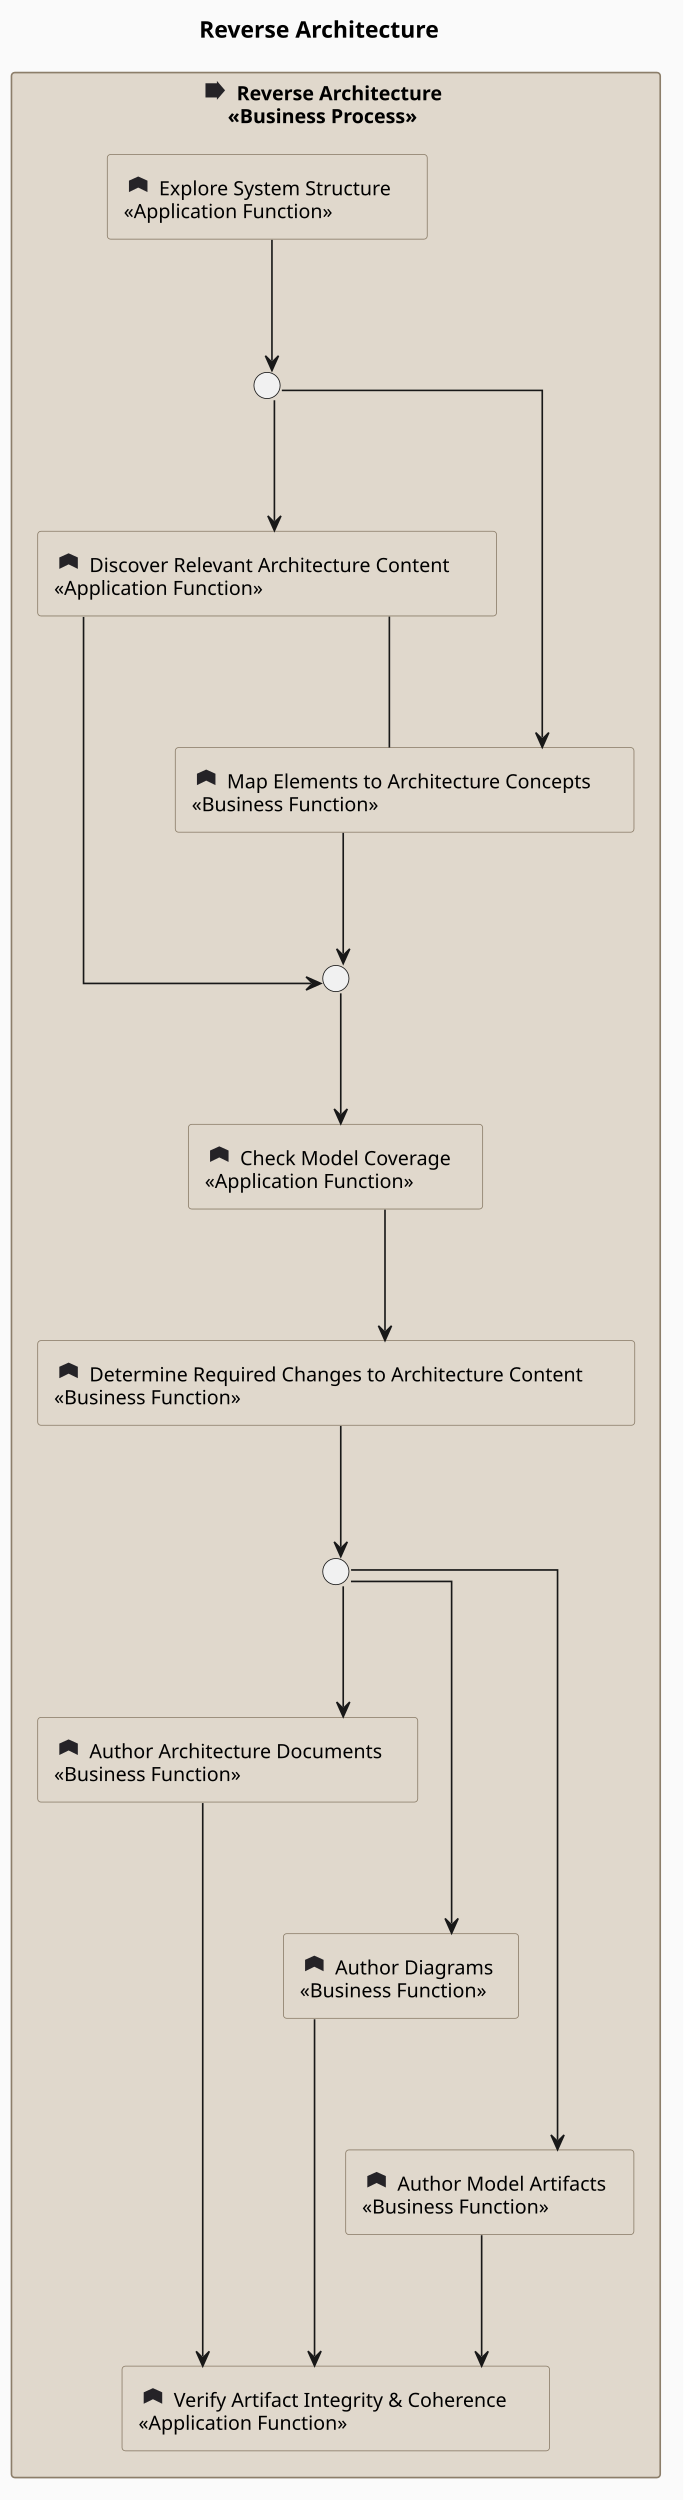
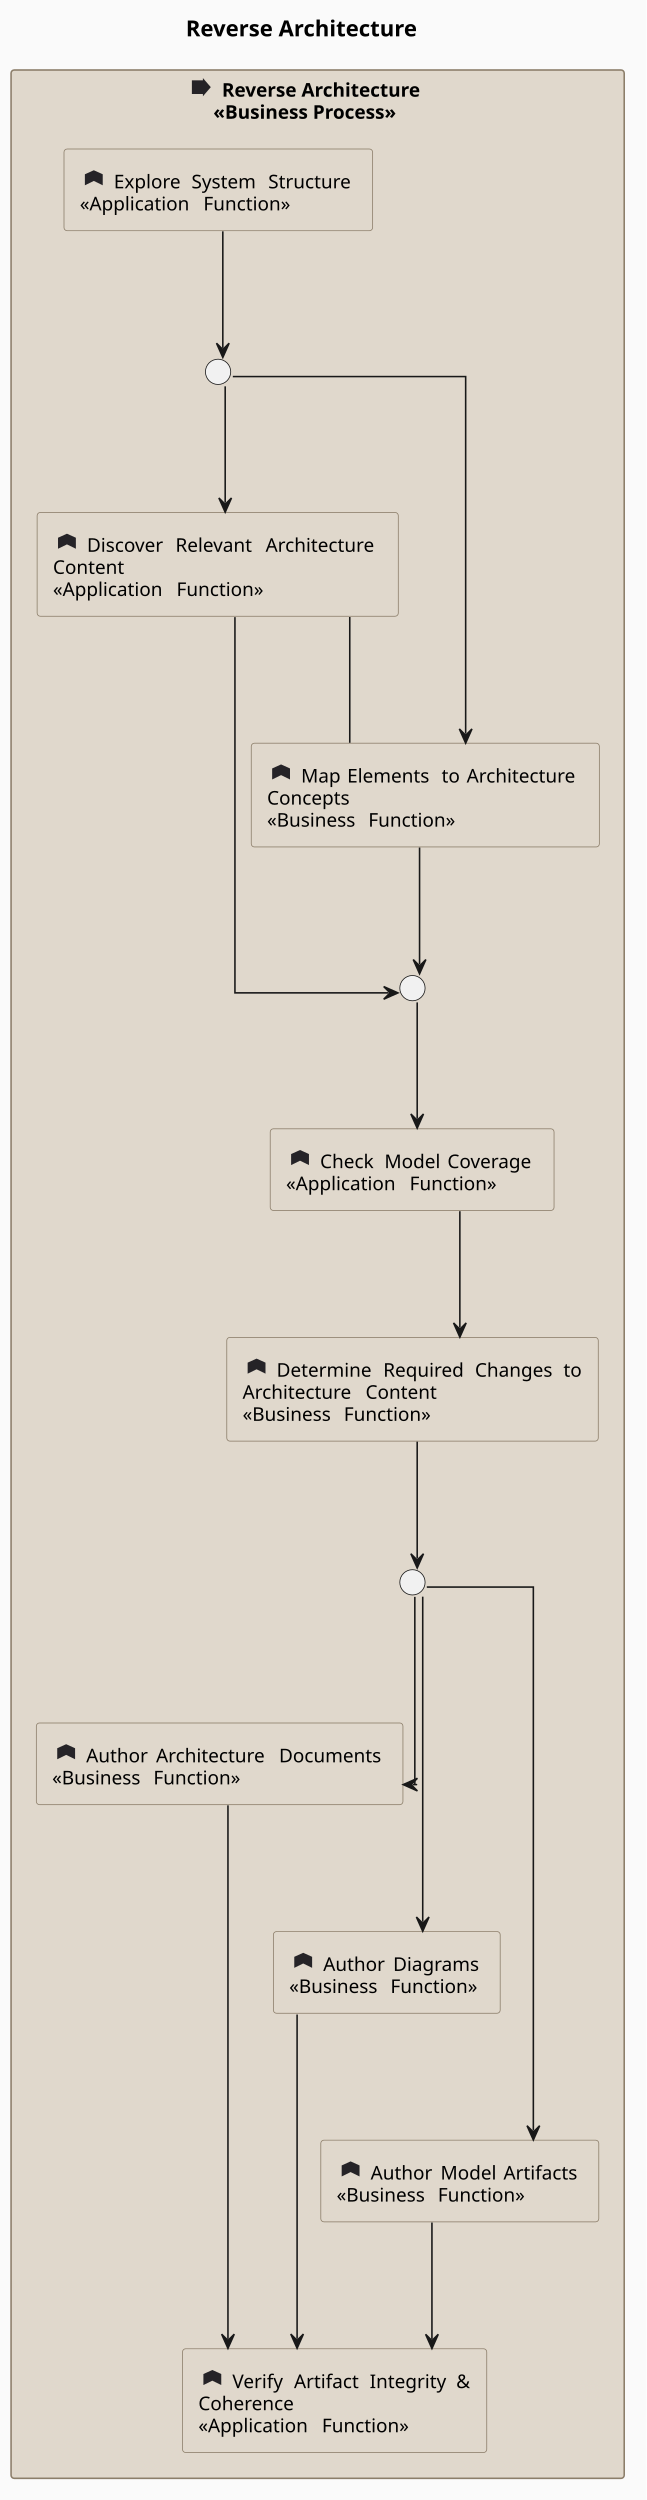
- <svg xmlns="http://www.w3.org/2000/svg" contentStyleType="text/css" data-diagram-type="DESCRIPTION" height="1526px" preserveAspectRatio="none" style="width:417px;height:1526px;background:#FAFAFA;" version="1.1" viewBox="0 0 417 1526" width="417px" zoomAndPan="magnify">
+ <svg xmlns="http://www.w3.org/2000/svg" contentStyleType="text/css" data-diagram-type="DESCRIPTION" height="1582px" preserveAspectRatio="none" style="width:409px;height:1582px;background:#FAFAFA;" version="1.1" viewBox="0 0 409 1582" width="409px" zoomAndPan="magnify">
  <defs />
  <g>
-     <rect fill="#FAFAFA" height="1526" style="stroke:none;stroke-width:1;" width="417" x="0" y="0" />
-     <g class="title" data-source-line="62">
-       <text fill="#000000" font-family="sans-serif" font-size="14" font-weight="700" lengthAdjust="spacing" textLength="166.852" x="121.574" y="22.995">Reverse Architecture</text>
-     </g>
-     <g class="cluster" data-qualified-name="PRC_CYgU64" data-source-line="64" id="ent0002">
-       <rect fill="#E0D8CC" height="1468" rx="2" ry="2" style="stroke:#8C7E6A;stroke-width:1;" width="396" x="7" y="44.297" />
-       <path d="M125.422,50.838 L132.4,50.838 L132.4,49.398 L137.385,55.158 L132.4,60.918 L132.4,59.478 L125.422,59.478" fill="#252327" style="stroke:none;stroke-width:1;" />
-       <text fill="#000000" font-family="sans-serif" font-size="12" font-weight="700" lengthAdjust="spacing" textLength="143.016" x="144.443" y="61.19">Reverse Architecture</text>
-       <text fill="#000000" font-family="sans-serif" font-size="12" font-weight="700" lengthAdjust="spacing" textLength="132.088" x="138.956" y="75.159">«Business Process»</text>
-     </g>
-     <g class="entity" data-qualified-name="PRC_CYgU64.FNC_NGjUCa" data-source-line="65" id="ent0003">
-       <rect fill="#E0D8CC" height="51.692" rx="2" ry="2" style="stroke:#8C7E6A;stroke-width:0.5;" width="260.936" x="74.5" y="1444.297" />
-       <path d="M87.712,1467.257 L87.712,1460.278 L93.362,1457.731 L99.011,1460.278 L99.011,1467.257 L93.362,1464.488" fill="#252327" style="stroke:none;stroke-width:0.5;" />
-       <text fill="#000000" font-family="sans-serif" font-size="12" lengthAdjust="spacing" textLength="219.398" x="106.037" y="1469.19">Verify Artifact Integrity &amp; Coherence</text>
-       <text fill="#000000" font-family="sans-serif" font-size="12" lengthAdjust="spacing" textLength="137.244" x="84.5" y="1483.159">«Application Function»</text>
-     </g>
-     <g class="entity" data-qualified-name="PRC_CYgU64.FNC_SXt2mM" data-source-line="66" id="ent0004">
-       <rect fill="#E0D8CC" height="51.692" rx="2" ry="2" style="stroke:#8C7E6A;stroke-width:0.5;" width="179.602" x="115" y="686.297" />
-       <path d="M128.212,709.257 L128.212,702.278 L133.862,699.731 L139.511,702.278 L139.511,709.257 L133.862,706.488" fill="#252327" style="stroke:none;stroke-width:0.5;" />
-       <text fill="#000000" font-family="sans-serif" font-size="12" lengthAdjust="spacing" textLength="138.065" x="146.537" y="711.19">Check Model Coverage</text>
-       <text fill="#000000" font-family="sans-serif" font-size="12" lengthAdjust="spacing" textLength="137.244" x="125" y="725.159">«Application Function»</text>
-     </g>
-     <g class="entity" data-qualified-name="PRC_CYgU64.FNC_erPw5B" data-source-line="67" id="ent0005">
-       <rect fill="#E0D8CC" height="51.692" rx="2" ry="2" style="stroke:#8C7E6A;stroke-width:0.5;" width="195.293" x="65.5" y="94.297" />
-       <path d="M78.712,117.257 L78.712,110.278 L84.362,107.731 L90.011,110.278 L90.011,117.257 L84.362,114.488" fill="#252327" style="stroke:none;stroke-width:0.5;" />
-       <text fill="#000000" font-family="sans-serif" font-size="12" lengthAdjust="spacing" textLength="153.756" x="97.037" y="119.19">Explore System Structure</text>
-       <text fill="#000000" font-family="sans-serif" font-size="12" lengthAdjust="spacing" textLength="137.244" x="75.5" y="133.159">«Application Function»</text>
-     </g>
-     <g class="entity" data-qualified-name="PRC_CYgU64.FNC_lLdx12" data-source-line="68" id="ent0006">
-       <rect fill="#E0D8CC" height="51.692" rx="2" ry="2" style="stroke:#8C7E6A;stroke-width:0.5;" width="280.084" x="23" y="324.297" />
-       <path d="M36.212,347.257 L36.212,340.278 L41.861,337.731 L47.511,340.278 L47.511,347.257 L41.861,344.488" fill="#252327" style="stroke:none;stroke-width:0.5;" />
-       <text fill="#000000" font-family="sans-serif" font-size="12" lengthAdjust="spacing" textLength="238.547" x="54.538" y="349.19">Discover Relevant Architecture Content</text>
-       <text fill="#000000" font-family="sans-serif" font-size="12" lengthAdjust="spacing" textLength="137.244" x="33" y="363.159">«Application Function»</text>
-     </g>
-     <g class="entity" data-qualified-name="PRC_CYgU64.FNC_oRz6Qe" data-source-line="69" id="ent0007">
-       <rect fill="#E0D8CC" height="51.692" rx="2" ry="2" style="stroke:#8C7E6A;stroke-width:0.5;" width="279.973" x="107" y="456.297" />
-       <path d="M120.212,479.257 L120.212,472.278 L125.862,469.731 L131.511,472.278 L131.511,479.257 L125.862,476.488" fill="#252327" style="stroke:none;stroke-width:0.5;" />
-       <text fill="#000000" font-family="sans-serif" font-size="12" lengthAdjust="spacing" textLength="238.435" x="138.537" y="481.19">Map Elements to Architecture Concepts</text>
-       <text fill="#000000" font-family="sans-serif" font-size="12" lengthAdjust="spacing" textLength="123.111" x="117" y="495.159">«Business Function»</text>
-     </g>
-     <g class="entity" data-qualified-name="PRC_CYgU64.FNC_rkx32U" data-source-line="70" id="ent0008">
-       <rect fill="#E0D8CC" height="51.692" rx="2" ry="2" style="stroke:#8C7E6A;stroke-width:0.5;" width="364.436" x="23" y="818.297" />
-       <path d="M36.212,841.257 L36.212,834.278 L41.861,831.731 L47.511,834.278 L47.511,841.257 L41.861,838.488" fill="#252327" style="stroke:none;stroke-width:0.5;" />
-       <text fill="#000000" font-family="sans-serif" font-size="12" lengthAdjust="spacing" textLength="322.898" x="54.538" y="843.19">Determine Required Changes to Architecture Content</text>
-       <text fill="#000000" font-family="sans-serif" font-size="12" lengthAdjust="spacing" textLength="123.111" x="33" y="857.159">«Business Function»</text>
-     </g>
-     <g class="entity" data-qualified-name="PRC_CYgU64.FNC_saMRQ0" data-source-line="71" id="ent0009">
-       <rect fill="#E0D8CC" height="51.692" rx="2" ry="2" style="stroke:#8C7E6A;stroke-width:0.5;" width="231.979" x="23" y="1048.297" />
-       <path d="M36.212,1071.257 L36.212,1064.278 L41.861,1061.731 L47.511,1064.278 L47.511,1071.257 L41.861,1068.488" fill="#252327" style="stroke:none;stroke-width:0.5;" />
-       <text fill="#000000" font-family="sans-serif" font-size="12" lengthAdjust="spacing" textLength="190.441" x="54.538" y="1073.19">Author Architecture Documents</text>
-       <text fill="#000000" font-family="sans-serif" font-size="12" lengthAdjust="spacing" textLength="123.111" x="33" y="1087.159">«Business Function»</text>
-     </g>
-     <g class="entity" data-qualified-name="PRC_CYgU64.FNC_uzJGYp" data-source-line="72" id="ent0010">
-       <rect fill="#E0D8CC" height="51.692" rx="2" ry="2" style="stroke:#8C7E6A;stroke-width:0.5;" width="143.526" x="173" y="1180.297" />
-       <path d="M186.212,1203.257 L186.212,1196.278 L191.862,1193.731 L197.511,1196.278 L197.511,1203.257 L191.862,1200.488" fill="#252327" style="stroke:none;stroke-width:0.5;" />
-       <text fill="#000000" font-family="sans-serif" font-size="12" lengthAdjust="spacing" textLength="101.988" x="204.537" y="1205.19">Author Diagrams</text>
-       <text fill="#000000" font-family="sans-serif" font-size="12" lengthAdjust="spacing" textLength="123.111" x="183" y="1219.159">«Business Function»</text>
-     </g>
-     <g class="entity" data-qualified-name="PRC_CYgU64.FNC_yuFXVJ" data-source-line="73" id="ent0011">
-       <rect fill="#E0D8CC" height="51.692" rx="2" ry="2" style="stroke:#8C7E6A;stroke-width:0.5;" width="175.911" x="211" y="1312.297" />
-       <path d="M224.212,1335.257 L224.212,1328.278 L229.862,1325.731 L235.511,1328.278 L235.511,1335.257 L229.862,1332.488" fill="#252327" style="stroke:none;stroke-width:0.5;" />
-       <text fill="#000000" font-family="sans-serif" font-size="12" lengthAdjust="spacing" textLength="134.373" x="242.537" y="1337.19">Author Model Artifacts</text>
-       <text fill="#000000" font-family="sans-serif" font-size="12" lengthAdjust="spacing" textLength="123.111" x="221" y="1351.159">«Business Function»</text>
-     </g>
-     <g class="entity" data-qualified-name="PRC_CYgU64.JNA_Ps7rVy" data-source-line="74" id="ent0012">
-       <ellipse cx="205" cy="597.297" fill="#F1F1F1" rx="8" ry="8" style="stroke:#181818;stroke-width:0.5;" />
-     </g>
-     <g class="entity" data-qualified-name="PRC_CYgU64.JNA_zGOowi" data-source-line="75" id="ent0013">
-       <ellipse cx="163" cy="235.297" fill="#F1F1F1" rx="8" ry="8" style="stroke:#181818;stroke-width:0.5;" />
-     </g>
-     <g class="entity" data-qualified-name="PRC_CYgU64.JNO_chqH1_" data-source-line="76" id="ent0014">
-       <ellipse cx="205" cy="959.297" fill="#F1F1F1" rx="8" ry="8" style="stroke:#181818;stroke-width:0.5;" />
-     </g>
-     <g class="link" data-entity-1="ent0005" data-entity-2="ent0013" data-link-type="dependency" data-source-line="103" id="lnk39">
-       <path d="M166,146.397 C166,171.837 166,203.127 166,220.177" fill="none" id="FNC_erPw5B-to-JNA_zGOowi" style="stroke:#181818;stroke-width:1;" />
-       <polygon fill="#181818" points="166,226.177,170,217.177,166,221.177,162,217.177,166,226.177" style="stroke:#181818;stroke-width:1;" />
-     </g>
-     <g class="link" data-entity-1="ent0013" data-entity-2="ent0006" data-link-type="dependency" data-source-line="104" id="lnk40">
-       <path d="M167.5,244.317 C167.5,261.267 167.5,292.427 167.5,317.917" fill="none" id="JNA_zGOowi-to-FNC_lLdx12" style="stroke:#181818;stroke-width:1;" />
-       <polygon fill="#181818" points="167.5,323.917,171.5,314.917,167.5,318.917,163.5,314.917,167.5,323.917" style="stroke:#181818;stroke-width:1;" />
-     </g>
-     <g class="link" data-entity-1="ent0006" data-entity-2="ent0007" data-link-type="association" data-source-line="99" id="lnk35">
-       <path d="M237.67,376.377 C237.67,399.517 237.67,433.147 237.67,456.277" fill="none" id="FNC_lLdx12-FNC_oRz6Qe-1" style="stroke:#181818;stroke-width:1;" />
-     </g>
-     <g class="link" data-entity-1="ent0007" data-entity-2="ent0012" data-link-type="dependency" data-source-line="107" id="lnk43">
-       <path d="M209.5,508.397 C209.5,533.837 209.5,565.127 209.5,582.177" fill="none" id="FNC_oRz6Qe-to-JNA_Ps7rVy" style="stroke:#181818;stroke-width:1;" />
-       <polygon fill="#181818" points="209.5,588.177,213.5,579.177,209.5,583.177,205.5,579.177,209.5,588.177" style="stroke:#181818;stroke-width:1;" />
-     </g>
-     <g class="link" data-entity-1="ent0012" data-entity-2="ent0004" data-link-type="dependency" data-source-line="108" id="lnk44">
-       <path d="M208,606.317 C208,623.267 208,654.427 208,679.917" fill="none" id="JNA_Ps7rVy-to-FNC_SXt2mM" style="stroke:#181818;stroke-width:1;" />
-       <polygon fill="#181818" points="208,685.917,212,676.917,208,680.917,204,676.917,208,685.917" style="stroke:#181818;stroke-width:1;" />
-     </g>
-     <g class="link" data-entity-1="ent0004" data-entity-2="ent0008" data-link-type="dependency" data-source-line="98" id="lnk33">
-       <path d="M235,738.377 C235,761.517 235,789.147 235,812.277" fill="none" id="FNC_SXt2mM-to-FNC_rkx32U" style="stroke:#181818;stroke-width:1;" />
-       <polygon fill="#181818" points="235,818.277,239,809.277,235,813.277,231,809.277,235,818.277" style="stroke:#181818;stroke-width:1;" />
-     </g>
-     <g class="link" data-entity-1="ent0008" data-entity-2="ent0014" data-link-type="dependency" data-source-line="109" id="lnk45">
-       <path d="M208,870.397 C208,895.837 208,927.127 208,944.177" fill="none" id="FNC_rkx32U-to-JNO_chqH1_" style="stroke:#181818;stroke-width:1;" />
-       <polygon fill="#181818" points="208,950.177,212,941.177,208,945.177,204,941.177,208,950.177" style="stroke:#181818;stroke-width:1;" />
-     </g>
-     <g class="link" data-entity-1="ent0014" data-entity-2="ent0009" data-link-type="dependency" data-source-line="112" id="lnk48">
-       <path d="M209.5,968.317 C209.5,985.267 209.5,1016.427 209.5,1041.917" fill="none" id="JNO_chqH1_-to-FNC_saMRQ0" style="stroke:#181818;stroke-width:1;" />
-       <polygon fill="#181818" points="209.5,1047.917,213.5,1038.917,209.5,1042.917,205.5,1038.917,209.5,1047.917" style="stroke:#181818;stroke-width:1;" />
-     </g>
-     <g class="link" data-entity-1="ent0011" data-entity-2="ent0003" data-link-type="dependency" data-source-line="100" id="lnk36">
-       <path d="M294,1364.377 C294,1387.517 294,1415.147 294,1438.277" fill="none" id="FNC_yuFXVJ-to-FNC_NGjUCa" style="stroke:#181818;stroke-width:1;" />
-       <polygon fill="#181818" points="294,1444.277,298,1435.277,294,1439.277,290,1435.277,294,1444.277" style="stroke:#181818;stroke-width:1;" />
-     </g>
-     <g class="link" data-entity-1="ent0013" data-entity-2="ent0007" data-link-type="dependency" data-source-line="105" id="lnk41">
-       <path d="M172.03,238.297 C206.93,238.297 331,238.297 331,238.297 C331,238.297 331,387.237 331,450.187" fill="none" id="JNA_zGOowi-to-FNC_oRz6Qe" style="stroke:#181818;stroke-width:1;" />
-       <polygon fill="#181818" points="331,456.187,335,447.187,331,451.187,327,447.187,331,456.187" style="stroke:#181818;stroke-width:1;" />
-     </g>
-     <g class="link" data-entity-1="ent0006" data-entity-2="ent0012" data-link-type="dependency" data-source-line="106" id="lnk42">
-       <path d="M51,376.577 C51,440.767 51,600.297 51,600.297 C51,600.297 156.67,600.297 189.83,600.297" fill="none" id="FNC_lLdx12-to-JNA_Ps7rVy" style="stroke:#181818;stroke-width:1;" />
-       <polygon fill="#181818" points="195.83,600.297,186.83,596.297,190.83,600.297,186.83,604.297,195.83,600.297" style="stroke:#181818;stroke-width:1;" />
-     </g>
-     <g class="link" data-entity-1="ent0014" data-entity-2="ent0010" data-link-type="dependency" data-source-line="111" id="lnk47">
-       <path d="M214.24,965.297 C233.39,965.297 275.67,965.297 275.67,965.297 C275.67,965.297 275.67,1111.587 275.67,1174.047" fill="none" id="JNO_chqH1_-to-FNC_uzJGYp" style="stroke:#181818;stroke-width:1;" />
-       <polygon fill="#181818" points="275.67,1180.047,279.67,1171.047,275.67,1175.047,271.67,1171.047,275.67,1180.047" style="stroke:#181818;stroke-width:1;" />
-     </g>
-     <g class="link" data-entity-1="ent0014" data-entity-2="ent0011" data-link-type="dependency" data-source-line="110" id="lnk46">
-       <path d="M214.3,958.297 C244.88,958.297 340.33,958.297 340.33,958.297 C340.33,958.297 340.33,1220.327 340.33,1306.177" fill="none" id="JNO_chqH1_-to-FNC_yuFXVJ" style="stroke:#181818;stroke-width:1;" />
-       <polygon fill="#181818" points="340.33,1312.177,344.33,1303.177,340.33,1307.177,336.33,1303.177,340.33,1312.177" style="stroke:#181818;stroke-width:1;" />
-     </g>
-     <g class="link" data-entity-1="ent0010" data-entity-2="ent0003" data-link-type="dependency" data-source-line="101" id="lnk37">
-       <path d="M192,1232.577 C192,1283.177 192,1387.607 192,1438.127" fill="none" id="FNC_uzJGYp-to-FNC_NGjUCa" style="stroke:#181818;stroke-width:1;" />
-       <polygon fill="#181818" points="192,1444.127,196,1435.127,192,1439.127,188,1435.127,192,1444.127" style="stroke:#181818;stroke-width:1;" />
-     </g>
-     <g class="link" data-entity-1="ent0009" data-entity-2="ent0003" data-link-type="dependency" data-source-line="102" id="lnk38">
-       <path d="M123.75,1100.587 C123.75,1172.617 123.75,1366.557 123.75,1438.277" fill="none" id="FNC_saMRQ0-to-FNC_NGjUCa" style="stroke:#181818;stroke-width:1;" />
-       <polygon fill="#181818" points="123.75,1444.277,127.75,1435.277,123.75,1439.277,119.75,1435.277,123.75,1444.277" style="stroke:#181818;stroke-width:1;" />
+     <rect fill="#FAFAFA" height="1582" style="stroke:none;stroke-width:1;" width="409" x="0" y="0" />
+     <g class="title" data-source-line="64">
+       <text fill="#000000" font-family="sans-serif" font-size="14" font-weight="700" lengthAdjust="spacing" textLength="166.852" x="117.574" y="22.995">Reverse Architecture</text>
+     </g>
+     <g class="cluster" data-qualified-name="PRC_CYgU64" data-source-line="66" id="ent0002">
+       <rect fill="#E0D8CC" height="1524" rx="2" ry="2" style="stroke:#8C7E6A;stroke-width:1;" width="388" x="7" y="44.297" />
+       <path d="M121.422,50.838 L128.4,50.838 L128.4,49.398 L133.385,55.158 L128.4,60.918 L128.4,59.478 L121.422,59.478" fill="#252327" style="stroke:none;stroke-width:1;" />
+       <text fill="#000000" font-family="sans-serif" font-size="12" font-weight="700" lengthAdjust="spacing" textLength="143.016" x="140.443" y="61.19">Reverse Architecture</text>
+       <text fill="#000000" font-family="sans-serif" font-size="12" font-weight="700" lengthAdjust="spacing" textLength="132.088" x="134.956" y="75.159">«Business Process»</text>
+     </g>
+     <g class="entity" data-qualified-name="PRC_CYgU64.FNC_NGjUCa" data-source-line="67" id="ent0003">
+       <rect fill="#E0D8CC" height="65.661" rx="2" ry="2" style="stroke:#8C7E6A;stroke-width:0.5;" width="192.51" x="115.5" y="1486.297" />
+       <path d="M128.712,1509.257 L128.712,1502.278 L134.362,1499.731 L140.011,1502.278 L140.011,1509.257 L134.362,1506.488" fill="#252327" style="stroke:none;stroke-width:0.5;" />
+       <text fill="#000000" font-family="sans-serif" font-size="12" lengthAdjust="spacing" textLength="3.814" x="143.223" y="1511.19"> </text>
+       <text fill="#000000" font-family="sans-serif" font-size="12" lengthAdjust="spacing" textLength="35.185" x="147.037" y="1511.19">Verify</text>
+       <text fill="#000000" font-family="sans-serif" font-size="12" lengthAdjust="spacing" textLength="3.814" x="182.223" y="1511.19"> </text>
+       <text fill="#000000" font-family="sans-serif" font-size="12" lengthAdjust="spacing" textLength="44.062" x="186.037" y="1511.19">Artifact</text>
+       <text fill="#000000" font-family="sans-serif" font-size="12" lengthAdjust="spacing" textLength="3.814" x="230.1" y="1511.19"> </text>
+       <text fill="#000000" font-family="sans-serif" font-size="12" lengthAdjust="spacing" textLength="50.924" x="233.915" y="1511.19">Integrity</text>
+       <text fill="#000000" font-family="sans-serif" font-size="12" lengthAdjust="spacing" textLength="3.814" x="284.838" y="1511.19"> </text>
+       <text fill="#000000" font-family="sans-serif" font-size="12" lengthAdjust="spacing" textLength="9.357" x="288.653" y="1511.19">&amp;</text>
+       <text fill="#000000" font-family="sans-serif" font-size="12" lengthAdjust="spacing" textLength="64.611" x="125.5" y="1525.159">Coherence</text>
+       <text fill="#000000" font-family="sans-serif" font-size="12" lengthAdjust="spacing" textLength="74.391" x="125.5" y="1539.127">«Application</text>
+       <text fill="#000000" font-family="sans-serif" font-size="12" lengthAdjust="spacing" textLength="3.814" x="199.891" y="1539.127"> </text>
+       <text fill="#000000" font-family="sans-serif" font-size="12" lengthAdjust="spacing" textLength="59.039" x="203.705" y="1539.127">Function»</text>
+     </g>
+     <g class="entity" data-qualified-name="PRC_CYgU64.FNC_SXt2mM" data-source-line="68" id="ent0004">
+       <rect fill="#E0D8CC" height="51.692" rx="2" ry="2" style="stroke:#8C7E6A;stroke-width:0.5;" width="179.602" x="171" y="714.297" />
+       <path d="M184.212,737.257 L184.212,730.278 L189.862,727.731 L195.511,730.278 L195.511,737.257 L189.862,734.488" fill="#252327" style="stroke:none;stroke-width:0.5;" />
+       <text fill="#000000" font-family="sans-serif" font-size="12" lengthAdjust="spacing" textLength="3.814" x="198.723" y="739.19"> </text>
+       <text fill="#000000" font-family="sans-serif" font-size="12" lengthAdjust="spacing" textLength="36.914" x="202.537" y="739.19">Check</text>
+       <text fill="#000000" font-family="sans-serif" font-size="12" lengthAdjust="spacing" textLength="3.814" x="239.452" y="739.19"> </text>
+       <text fill="#000000" font-family="sans-serif" font-size="12" lengthAdjust="spacing" textLength="36.029" x="243.266" y="739.19">Model</text>
+       <text fill="#000000" font-family="sans-serif" font-size="12" lengthAdjust="spacing" textLength="3.814" x="279.295" y="739.19"> </text>
+       <text fill="#000000" font-family="sans-serif" font-size="12" lengthAdjust="spacing" textLength="57.492" x="283.11" y="739.19">Coverage</text>
+       <text fill="#000000" font-family="sans-serif" font-size="12" lengthAdjust="spacing" textLength="74.391" x="181" y="753.159">«Application</text>
+       <text fill="#000000" font-family="sans-serif" font-size="12" lengthAdjust="spacing" textLength="3.814" x="255.391" y="753.159"> </text>
+       <text fill="#000000" font-family="sans-serif" font-size="12" lengthAdjust="spacing" textLength="59.039" x="259.205" y="753.159">Function»</text>
+     </g>
+     <g class="entity" data-qualified-name="PRC_CYgU64.FNC_erPw5B" data-source-line="69" id="ent0005">
+       <rect fill="#E0D8CC" height="51.692" rx="2" ry="2" style="stroke:#8C7E6A;stroke-width:0.5;" width="195.293" x="40.5" y="94.297" />
+       <path d="M53.712,117.257 L53.712,110.278 L59.361,107.731 L65.011,110.278 L65.011,117.257 L59.361,114.488" fill="#252327" style="stroke:none;stroke-width:0.5;" />
+       <text fill="#000000" font-family="sans-serif" font-size="12" lengthAdjust="spacing" textLength="3.814" x="68.223" y="119.19"> </text>
+       <text fill="#000000" font-family="sans-serif" font-size="12" lengthAdjust="spacing" textLength="45.293" x="72.037" y="119.19">Explore</text>
+       <text fill="#000000" font-family="sans-serif" font-size="12" lengthAdjust="spacing" textLength="3.814" x="117.331" y="119.19"> </text>
+       <text fill="#000000" font-family="sans-serif" font-size="12" lengthAdjust="spacing" textLength="44.748" x="121.145" y="119.19">System</text>
+       <text fill="#000000" font-family="sans-serif" font-size="12" lengthAdjust="spacing" textLength="3.814" x="165.893" y="119.19"> </text>
+       <text fill="#000000" font-family="sans-serif" font-size="12" lengthAdjust="spacing" textLength="56.086" x="169.708" y="119.19">Structure</text>
+       <text fill="#000000" font-family="sans-serif" font-size="12" lengthAdjust="spacing" textLength="74.391" x="50.5" y="133.159">«Application</text>
+       <text fill="#000000" font-family="sans-serif" font-size="12" lengthAdjust="spacing" textLength="3.814" x="124.891" y="133.159"> </text>
+       <text fill="#000000" font-family="sans-serif" font-size="12" lengthAdjust="spacing" textLength="59.039" x="128.705" y="133.159">Function»</text>
+     </g>
+     <g class="entity" data-qualified-name="PRC_CYgU64.FNC_lLdx12" data-source-line="70" id="ent0006">
+       <rect fill="#E0D8CC" height="65.661" rx="2" ry="2" style="stroke:#8C7E6A;stroke-width:0.5;" width="228.545" x="23.5" y="324.297" />
+       <path d="M36.712,347.257 L36.712,340.278 L42.361,337.731 L48.011,340.278 L48.011,347.257 L42.361,344.488" fill="#252327" style="stroke:none;stroke-width:0.5;" />
+       <text fill="#000000" font-family="sans-serif" font-size="12" lengthAdjust="spacing" textLength="3.814" x="51.223" y="349.19"> </text>
+       <text fill="#000000" font-family="sans-serif" font-size="12" lengthAdjust="spacing" textLength="52.184" x="55.038" y="349.19">Discover</text>
+       <text fill="#000000" font-family="sans-serif" font-size="12" lengthAdjust="spacing" textLength="3.814" x="107.221" y="349.19"> </text>
+       <text fill="#000000" font-family="sans-serif" font-size="12" lengthAdjust="spacing" textLength="53.203" x="111.036" y="349.19">Relevant</text>
+       <text fill="#000000" font-family="sans-serif" font-size="12" lengthAdjust="spacing" textLength="3.814" x="164.239" y="349.19"> </text>
+       <text fill="#000000" font-family="sans-serif" font-size="12" lengthAdjust="spacing" textLength="73.992" x="168.053" y="349.19">Architecture</text>
+       <text fill="#000000" font-family="sans-serif" font-size="12" lengthAdjust="spacing" textLength="47.725" x="33.5" y="363.159">Content</text>
+       <text fill="#000000" font-family="sans-serif" font-size="12" lengthAdjust="spacing" textLength="74.391" x="33.5" y="377.127">«Application</text>
+       <text fill="#000000" font-family="sans-serif" font-size="12" lengthAdjust="spacing" textLength="3.814" x="107.891" y="377.127"> </text>
+       <text fill="#000000" font-family="sans-serif" font-size="12" lengthAdjust="spacing" textLength="59.039" x="111.705" y="377.127">Function»</text>
+     </g>
+     <g class="entity" data-qualified-name="PRC_CYgU64.FNC_oRz6Qe" data-source-line="71" id="ent0007">
+       <rect fill="#E0D8CC" height="65.661" rx="2" ry="2" style="stroke:#8C7E6A;stroke-width:0.5;" width="220.278" x="159" y="470.297" />
+       <path d="M172.212,493.257 L172.212,486.278 L177.862,483.731 L183.511,486.278 L183.511,493.257 L177.862,490.488" fill="#252327" style="stroke:none;stroke-width:0.5;" />
+       <text fill="#000000" font-family="sans-serif" font-size="12" lengthAdjust="spacing" textLength="3.814" x="186.723" y="495.19"> </text>
+       <text fill="#000000" font-family="sans-serif" font-size="12" lengthAdjust="spacing" textLength="25.324" x="190.537" y="495.19">Map</text>
+       <text fill="#000000" font-family="sans-serif" font-size="12" lengthAdjust="spacing" textLength="3.814" x="215.862" y="495.19"> </text>
+       <text fill="#000000" font-family="sans-serif" font-size="12" lengthAdjust="spacing" textLength="55.934" x="219.676" y="495.19">Elements</text>
+       <text fill="#000000" font-family="sans-serif" font-size="12" lengthAdjust="spacing" textLength="3.814" x="275.61" y="495.19"> </text>
+       <text fill="#000000" font-family="sans-serif" font-size="12" lengthAdjust="spacing" textLength="12.047" x="279.424" y="495.19">to</text>
+       <text fill="#000000" font-family="sans-serif" font-size="12" lengthAdjust="spacing" textLength="3.814" x="291.471" y="495.19"> </text>
+       <text fill="#000000" font-family="sans-serif" font-size="12" lengthAdjust="spacing" textLength="73.992" x="295.286" y="495.19">Architecture</text>
+       <text fill="#000000" font-family="sans-serif" font-size="12" lengthAdjust="spacing" textLength="55.881" x="169" y="509.159">Concepts</text>
+       <text fill="#000000" font-family="sans-serif" font-size="12" lengthAdjust="spacing" textLength="60.258" x="169" y="523.127">«Business</text>
+       <text fill="#000000" font-family="sans-serif" font-size="12" lengthAdjust="spacing" textLength="3.814" x="229.258" y="523.127"> </text>
+       <text fill="#000000" font-family="sans-serif" font-size="12" lengthAdjust="spacing" textLength="59.039" x="233.072" y="523.127">Function»</text>
+     </g>
+     <g class="entity" data-qualified-name="PRC_CYgU64.FNC_rkx32U" data-source-line="72" id="ent0008">
+       <rect fill="#E0D8CC" height="65.661" rx="2" ry="2" style="stroke:#8C7E6A;stroke-width:0.5;" width="235.09" x="143.5" y="846.297" />
+       <path d="M156.712,869.257 L156.712,862.278 L162.362,859.731 L168.011,862.278 L168.011,869.257 L162.362,866.488" fill="#252327" style="stroke:none;stroke-width:0.5;" />
+       <text fill="#000000" font-family="sans-serif" font-size="12" lengthAdjust="spacing" textLength="3.814" x="171.223" y="871.19"> </text>
+       <text fill="#000000" font-family="sans-serif" font-size="12" lengthAdjust="spacing" textLength="63.656" x="175.037" y="871.19">Determine</text>
+       <text fill="#000000" font-family="sans-serif" font-size="12" lengthAdjust="spacing" textLength="3.814" x="238.694" y="871.19"> </text>
+       <text fill="#000000" font-family="sans-serif" font-size="12" lengthAdjust="spacing" textLength="54.211" x="242.508" y="871.19">Required</text>
+       <text fill="#000000" font-family="sans-serif" font-size="12" lengthAdjust="spacing" textLength="3.814" x="296.719" y="871.19"> </text>
+       <text fill="#000000" font-family="sans-serif" font-size="12" lengthAdjust="spacing" textLength="52.195" x="300.534" y="871.19">Changes</text>
+       <text fill="#000000" font-family="sans-serif" font-size="12" lengthAdjust="spacing" textLength="3.814" x="352.729" y="871.19"> </text>
+       <text fill="#000000" font-family="sans-serif" font-size="12" lengthAdjust="spacing" textLength="12.047" x="356.543" y="871.19">to</text>
+       <text fill="#000000" font-family="sans-serif" font-size="12" lengthAdjust="spacing" textLength="73.992" x="153.5" y="885.159">Architecture</text>
+       <text fill="#000000" font-family="sans-serif" font-size="12" lengthAdjust="spacing" textLength="3.814" x="227.492" y="885.159"> </text>
+       <text fill="#000000" font-family="sans-serif" font-size="12" lengthAdjust="spacing" textLength="47.725" x="231.307" y="885.159">Content</text>
+       <text fill="#000000" font-family="sans-serif" font-size="12" lengthAdjust="spacing" textLength="60.258" x="153.5" y="899.127">«Business</text>
+       <text fill="#000000" font-family="sans-serif" font-size="12" lengthAdjust="spacing" textLength="3.814" x="213.758" y="899.127"> </text>
+       <text fill="#000000" font-family="sans-serif" font-size="12" lengthAdjust="spacing" textLength="59.039" x="217.572" y="899.127">Function»</text>
+     </g>
+     <g class="entity" data-qualified-name="PRC_CYgU64.FNC_saMRQ0" data-source-line="73" id="ent0009">
+       <rect fill="#E0D8CC" height="51.692" rx="2" ry="2" style="stroke:#8C7E6A;stroke-width:0.5;" width="231.979" x="23" y="1090.297" />
+       <path d="M36.212,1113.257 L36.212,1106.278 L41.861,1103.731 L47.511,1106.278 L47.511,1113.257 L41.861,1110.488" fill="#252327" style="stroke:none;stroke-width:0.5;" />
+       <text fill="#000000" font-family="sans-serif" font-size="12" lengthAdjust="spacing" textLength="3.814" x="50.723" y="1115.19"> </text>
+       <text fill="#000000" font-family="sans-serif" font-size="12" lengthAdjust="spacing" textLength="40.4" x="54.538" y="1115.19">Author</text>
+       <text fill="#000000" font-family="sans-serif" font-size="12" lengthAdjust="spacing" textLength="3.814" x="94.938" y="1115.19"> </text>
+       <text fill="#000000" font-family="sans-serif" font-size="12" lengthAdjust="spacing" textLength="73.992" x="98.752" y="1115.19">Architecture</text>
+       <text fill="#000000" font-family="sans-serif" font-size="12" lengthAdjust="spacing" textLength="3.814" x="172.745" y="1115.19"> </text>
+       <text fill="#000000" font-family="sans-serif" font-size="12" lengthAdjust="spacing" textLength="68.42" x="176.559" y="1115.19">Documents</text>
+       <text fill="#000000" font-family="sans-serif" font-size="12" lengthAdjust="spacing" textLength="60.258" x="33" y="1129.159">«Business</text>
+       <text fill="#000000" font-family="sans-serif" font-size="12" lengthAdjust="spacing" textLength="3.814" x="93.258" y="1129.159"> </text>
+       <text fill="#000000" font-family="sans-serif" font-size="12" lengthAdjust="spacing" textLength="59.039" x="97.072" y="1129.159">Function»</text>
+     </g>
+     <g class="entity" data-qualified-name="PRC_CYgU64.FNC_uzJGYp" data-source-line="74" id="ent0010">
+       <rect fill="#E0D8CC" height="51.692" rx="2" ry="2" style="stroke:#8C7E6A;stroke-width:0.5;" width="143.526" x="173" y="1222.297" />
+       <path d="M186.212,1245.257 L186.212,1238.278 L191.862,1235.731 L197.511,1238.278 L197.511,1245.257 L191.862,1242.488" fill="#252327" style="stroke:none;stroke-width:0.5;" />
+       <text fill="#000000" font-family="sans-serif" font-size="12" lengthAdjust="spacing" textLength="3.814" x="200.723" y="1247.19"> </text>
+       <text fill="#000000" font-family="sans-serif" font-size="12" lengthAdjust="spacing" textLength="40.4" x="204.537" y="1247.19">Author</text>
+       <text fill="#000000" font-family="sans-serif" font-size="12" lengthAdjust="spacing" textLength="3.814" x="244.938" y="1247.19"> </text>
+       <text fill="#000000" font-family="sans-serif" font-size="12" lengthAdjust="spacing" textLength="57.773" x="248.752" y="1247.19">Diagrams</text>
+       <text fill="#000000" font-family="sans-serif" font-size="12" lengthAdjust="spacing" textLength="60.258" x="183" y="1261.159">«Business</text>
+       <text fill="#000000" font-family="sans-serif" font-size="12" lengthAdjust="spacing" textLength="3.814" x="243.258" y="1261.159"> </text>
+       <text fill="#000000" font-family="sans-serif" font-size="12" lengthAdjust="spacing" textLength="59.039" x="247.072" y="1261.159">Function»</text>
+     </g>
+     <g class="entity" data-qualified-name="PRC_CYgU64.FNC_yuFXVJ" data-source-line="75" id="ent0011">
+       <rect fill="#E0D8CC" height="51.692" rx="2" ry="2" style="stroke:#8C7E6A;stroke-width:0.5;" width="175.911" x="203" y="1354.297" />
+       <path d="M216.212,1377.257 L216.212,1370.278 L221.862,1367.731 L227.511,1370.278 L227.511,1377.257 L221.862,1374.488" fill="#252327" style="stroke:none;stroke-width:0.5;" />
+       <text fill="#000000" font-family="sans-serif" font-size="12" lengthAdjust="spacing" textLength="3.814" x="230.723" y="1379.19"> </text>
+       <text fill="#000000" font-family="sans-serif" font-size="12" lengthAdjust="spacing" textLength="40.4" x="234.537" y="1379.19">Author</text>
+       <text fill="#000000" font-family="sans-serif" font-size="12" lengthAdjust="spacing" textLength="3.814" x="274.938" y="1379.19"> </text>
+       <text fill="#000000" font-family="sans-serif" font-size="12" lengthAdjust="spacing" textLength="36.029" x="278.752" y="1379.19">Model</text>
+       <text fill="#000000" font-family="sans-serif" font-size="12" lengthAdjust="spacing" textLength="3.814" x="314.782" y="1379.19"> </text>
+       <text fill="#000000" font-family="sans-serif" font-size="12" lengthAdjust="spacing" textLength="50.315" x="318.596" y="1379.19">Artifacts</text>
+       <text fill="#000000" font-family="sans-serif" font-size="12" lengthAdjust="spacing" textLength="60.258" x="213" y="1393.159">«Business</text>
+       <text fill="#000000" font-family="sans-serif" font-size="12" lengthAdjust="spacing" textLength="3.814" x="273.258" y="1393.159"> </text>
+       <text fill="#000000" font-family="sans-serif" font-size="12" lengthAdjust="spacing" textLength="59.039" x="277.072" y="1393.159">Function»</text>
+     </g>
+     <g class="entity" data-qualified-name="PRC_CYgU64.JNA_Ps7rVy" data-source-line="76" id="ent0012">
+       <ellipse cx="261" cy="625.297" fill="#F1F1F1" rx="8" ry="8" style="stroke:#181818;stroke-width:0.5;" />
+     </g>
+     <g class="entity" data-qualified-name="PRC_CYgU64.JNA_zGOowi" data-source-line="77" id="ent0013">
+       <ellipse cx="138" cy="235.297" fill="#F1F1F1" rx="8" ry="8" style="stroke:#181818;stroke-width:0.5;" />
+     </g>
+     <g class="entity" data-qualified-name="PRC_CYgU64.JNO_chqH1_" data-source-line="78" id="ent0014">
+       <ellipse cx="261" cy="1001.297" fill="#F1F1F1" rx="8" ry="8" style="stroke:#181818;stroke-width:0.5;" />
+     </g>
+     <g class="link" data-entity-1="ent0005" data-entity-2="ent0013" data-link-type="dependency" data-source-line="105" id="lnk39">
+       <path d="M141,146.397 C141,171.837 141,203.127 141,220.177" fill="none" id="FNC_erPw5B-to-JNA_zGOowi" style="stroke:#181818;stroke-width:1;" />
+       <polygon fill="#181818" points="141,226.177,145,217.177,141,221.177,137,217.177,141,226.177" style="stroke:#181818;stroke-width:1;" />
+     </g>
+     <g class="link" data-entity-1="ent0013" data-entity-2="ent0006" data-link-type="dependency" data-source-line="106" id="lnk40">
+       <path d="M142.5,244.467 C142.5,261.147 142.5,291.207 142.5,318.107" fill="none" id="JNA_zGOowi-to-FNC_lLdx12" style="stroke:#181818;stroke-width:1;" />
+       <polygon fill="#181818" points="142.5,324.107,146.5,315.107,142.5,319.107,138.5,315.107,142.5,324.107" style="stroke:#181818;stroke-width:1;" />
+     </g>
+     <g class="link" data-entity-1="ent0006" data-entity-2="ent0007" data-link-type="association" data-source-line="101" id="lnk35">
+       <path d="M221.33,390.427 C221.33,414.237 221.33,446.207 221.33,470.047" fill="none" id="FNC_lLdx12-FNC_oRz6Qe-1" style="stroke:#181818;stroke-width:1;" />
+     </g>
+     <g class="link" data-entity-1="ent0007" data-entity-2="ent0012" data-link-type="dependency" data-source-line="109" id="lnk43">
+       <path d="M265.5,536.307 C265.5,563.267 265.5,593.537 265.5,610.217" fill="none" id="FNC_oRz6Qe-to-JNA_Ps7rVy" style="stroke:#181818;stroke-width:1;" />
+       <polygon fill="#181818" points="265.5,616.217,269.5,607.217,265.5,611.217,261.5,607.217,265.5,616.217" style="stroke:#181818;stroke-width:1;" />
+     </g>
+     <g class="link" data-entity-1="ent0012" data-entity-2="ent0004" data-link-type="dependency" data-source-line="110" id="lnk44">
+       <path d="M264,634.317 C264,651.267 264,682.427 264,707.917" fill="none" id="JNA_Ps7rVy-to-FNC_SXt2mM" style="stroke:#181818;stroke-width:1;" />
+       <polygon fill="#181818" points="264,713.917,268,704.917,264,708.917,260,704.917,264,713.917" style="stroke:#181818;stroke-width:1;" />
+     </g>
+     <g class="link" data-entity-1="ent0004" data-entity-2="ent0008" data-link-type="dependency" data-source-line="100" id="lnk33">
+       <path d="M291,766.437 C291,789.017 291,815.737 291,840.147" fill="none" id="FNC_SXt2mM-to-FNC_rkx32U" style="stroke:#181818;stroke-width:1;" />
+       <polygon fill="#181818" points="291,846.147,295,837.147,291,841.147,287,837.147,291,846.147" style="stroke:#181818;stroke-width:1;" />
+     </g>
+     <g class="link" data-entity-1="ent0008" data-entity-2="ent0014" data-link-type="dependency" data-source-line="111" id="lnk45">
+       <path d="M264,912.307 C264,939.267 264,969.537 264,986.217" fill="none" id="FNC_rkx32U-to-JNO_chqH1_" style="stroke:#181818;stroke-width:1;" />
+       <polygon fill="#181818" points="264,992.217,268,983.217,264,987.217,260,983.217,264,992.217" style="stroke:#181818;stroke-width:1;" />
+     </g>
+     <g class="link" data-entity-1="ent0014" data-entity-2="ent0009" data-link-type="dependency" data-source-line="114" id="lnk48">
+       <path d="M262.5,1010.507 C262.5,1039.847 262.5,1129.297 262.5,1129.297 C262.5,1129.297 265.78,1129.297 261.14,1129.297" fill="none" id="JNO_chqH1_-to-FNC_saMRQ0" style="stroke:#181818;stroke-width:1;" />
+       <polygon fill="#181818" points="255.14,1129.297,264.14,1133.297,260.14,1129.297,264.14,1125.297,255.14,1129.297" style="stroke:#181818;stroke-width:1;" />
+     </g>
+     <g class="link" data-entity-1="ent0011" data-entity-2="ent0003" data-link-type="dependency" data-source-line="102" id="lnk36">
+       <path d="M273.33,1406.437 C273.33,1429.017 273.33,1455.737 273.33,1480.147" fill="none" id="FNC_yuFXVJ-to-FNC_NGjUCa" style="stroke:#181818;stroke-width:1;" />
+       <polygon fill="#181818" points="273.33,1486.147,277.33,1477.147,273.33,1481.147,269.33,1477.147,273.33,1486.147" style="stroke:#181818;stroke-width:1;" />
+     </g>
+     <g class="link" data-entity-1="ent0013" data-entity-2="ent0007" data-link-type="dependency" data-source-line="107" id="lnk41">
+       <path d="M147.33,238.297 C181.06,238.297 294.67,238.297 294.67,238.297 C294.67,238.297 294.67,393.237 294.67,464.267" fill="none" id="JNA_zGOowi-to-FNC_oRz6Qe" style="stroke:#181818;stroke-width:1;" />
+       <polygon fill="#181818" points="294.67,470.267,298.67,461.267,294.67,465.267,290.67,461.267,294.67,470.267" style="stroke:#181818;stroke-width:1;" />
+     </g>
+     <g class="link" data-entity-1="ent0006" data-entity-2="ent0012" data-link-type="dependency" data-source-line="108" id="lnk42">
+       <path d="M148.67,390.527 C148.67,462.887 148.67,628.297 148.67,628.297 C148.67,628.297 218.98,628.297 245.81,628.297" fill="none" id="FNC_lLdx12-to-JNA_Ps7rVy" style="stroke:#181818;stroke-width:1;" />
+       <polygon fill="#181818" points="251.81,628.297,242.81,624.297,246.81,628.297,242.81,632.297,251.81,628.297" style="stroke:#181818;stroke-width:1;" />
+     </g>
+     <g class="link" data-entity-1="ent0014" data-entity-2="ent0010" data-link-type="dependency" data-source-line="113" id="lnk47">
+       <path d="M267.5,1010.377 C267.5,1044.757 267.5,1161.697 267.5,1216.087" fill="none" id="JNO_chqH1_-to-FNC_uzJGYp" style="stroke:#181818;stroke-width:1;" />
+       <polygon fill="#181818" points="267.5,1222.087,271.5,1213.087,267.5,1217.087,263.5,1213.087,267.5,1222.087" style="stroke:#181818;stroke-width:1;" />
+     </g>
+     <g class="link" data-entity-1="ent0014" data-entity-2="ent0011" data-link-type="dependency" data-source-line="112" id="lnk46">
+       <path d="M270.08,1004.297 C290.34,1004.297 337.5,1004.297 337.5,1004.297 C337.5,1004.297 337.5,1262.887 337.5,1348.157" fill="none" id="JNO_chqH1_-to-FNC_yuFXVJ" style="stroke:#181818;stroke-width:1;" />
+       <polygon fill="#181818" points="337.5,1354.157,341.5,1345.157,337.5,1349.157,333.5,1345.157,337.5,1354.157" style="stroke:#181818;stroke-width:1;" />
+     </g>
+     <g class="link" data-entity-1="ent0010" data-entity-2="ent0003" data-link-type="dependency" data-source-line="103" id="lnk37">
+       <path d="M188,1274.777 C188,1324.457 188,1425.527 188,1479.997" fill="none" id="FNC_uzJGYp-to-FNC_NGjUCa" style="stroke:#181818;stroke-width:1;" />
+       <polygon fill="#181818" points="188,1485.997,192,1476.997,188,1480.997,184,1476.997,188,1485.997" style="stroke:#181818;stroke-width:1;" />
+     </g>
+     <g class="link" data-entity-1="ent0009" data-entity-2="ent0003" data-link-type="dependency" data-source-line="104" id="lnk38">
+       <path d="M144.25,1142.427 C144.25,1213.067 144.25,1401.767 144.25,1480.057" fill="none" id="FNC_saMRQ0-to-FNC_NGjUCa" style="stroke:#181818;stroke-width:1;" />
+       <polygon fill="#181818" points="144.25,1486.057,148.25,1477.057,144.25,1481.057,140.25,1477.057,144.25,1486.057" style="stroke:#181818;stroke-width:1;" />
    </g>
  </g>
</svg>
